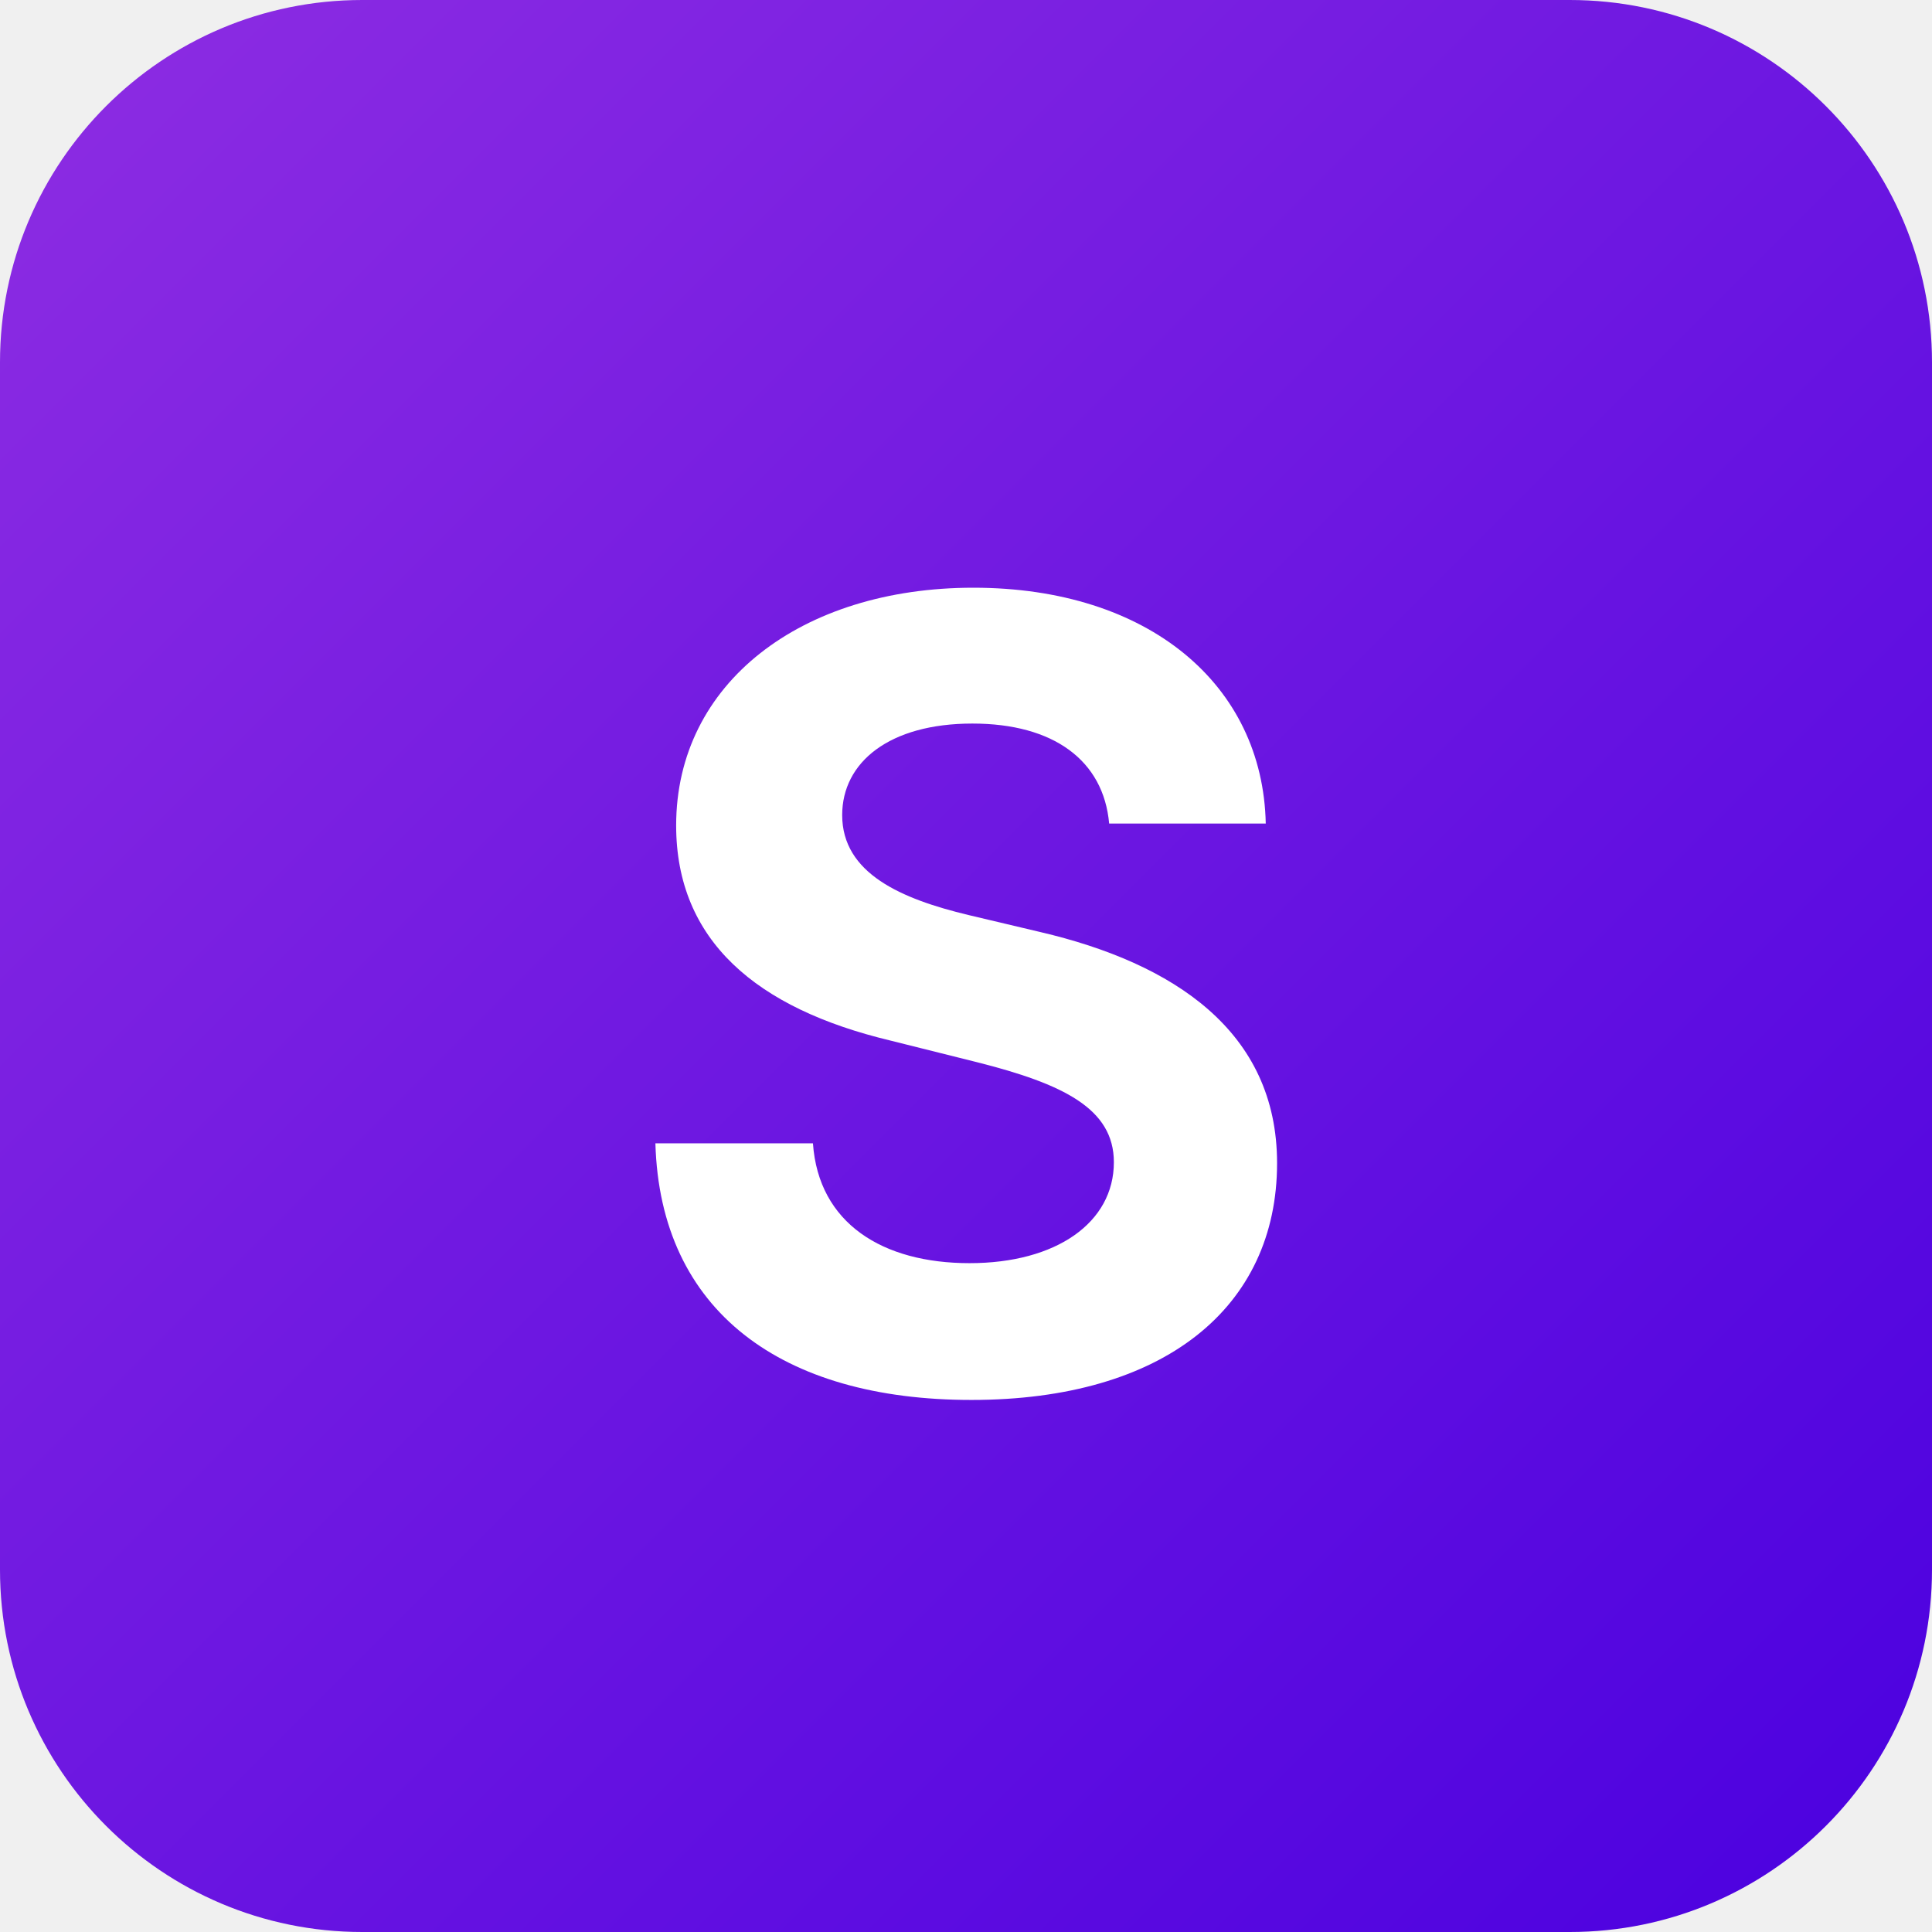
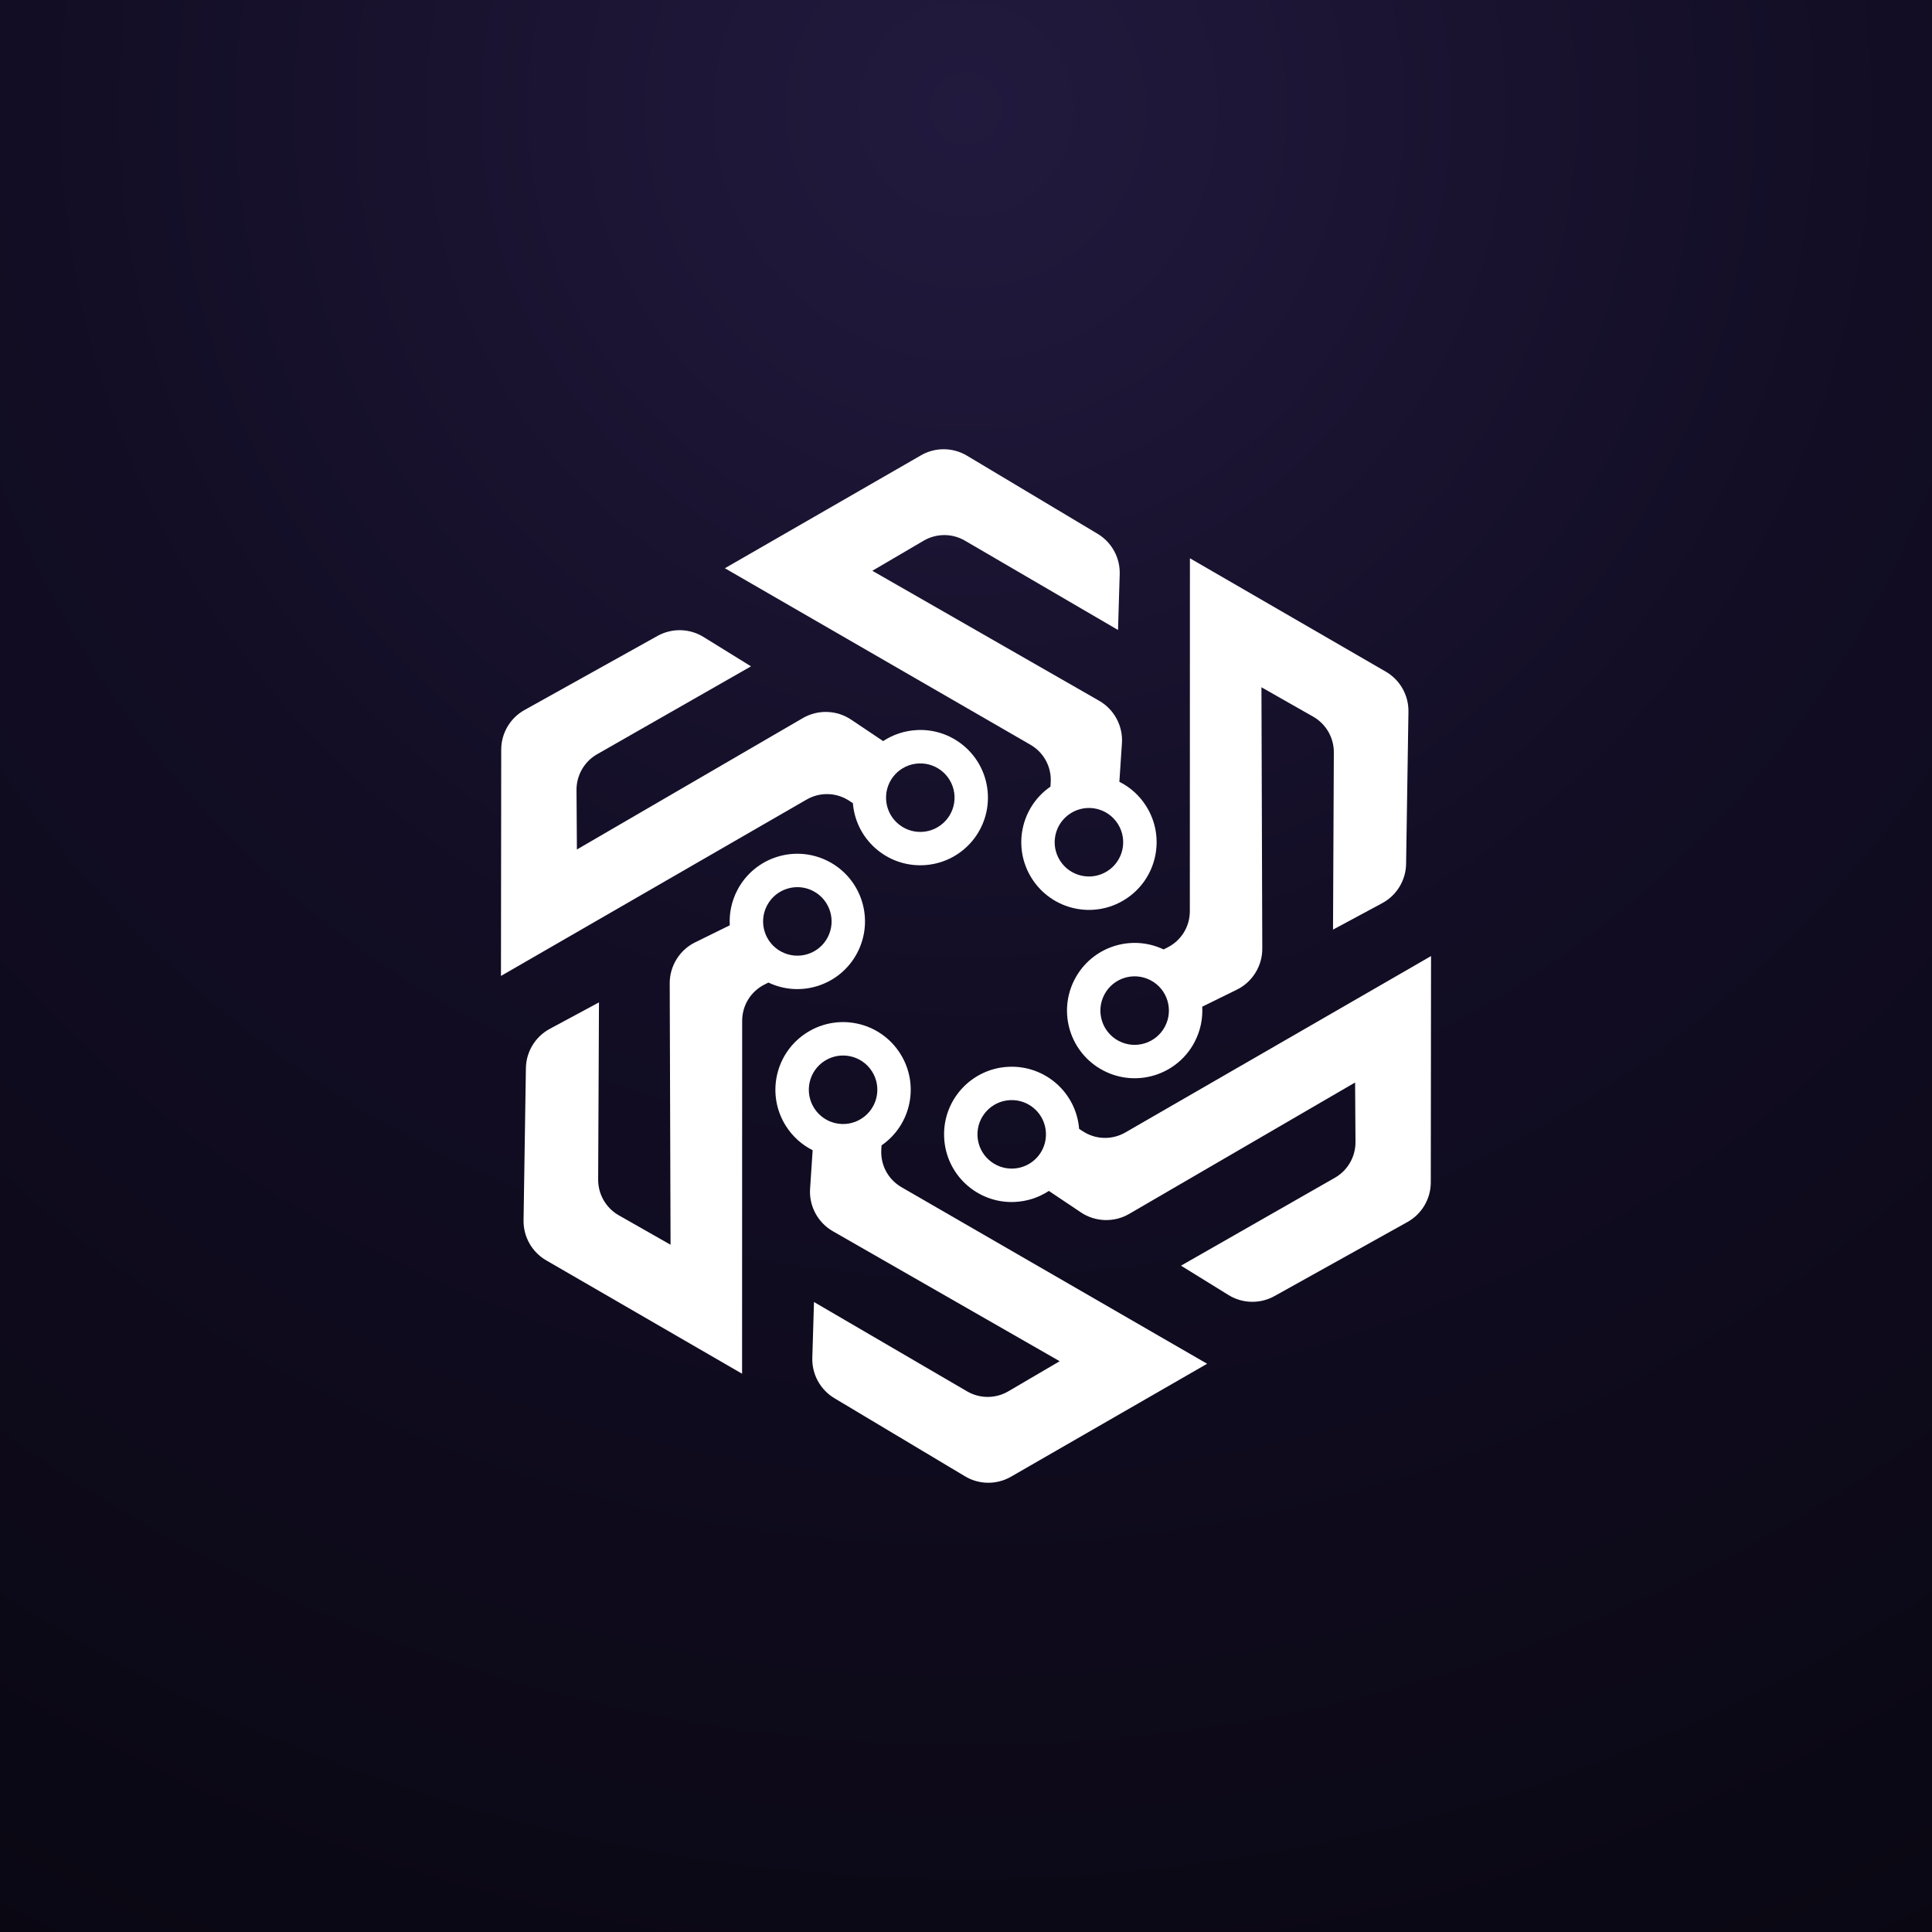
- <svg xmlns="http://www.w3.org/2000/svg" width="32" height="32" viewBox="0 0 32 32">
+ <svg xmlns="http://www.w3.org/2000/svg" viewBox="0 0 1000 1000">
  <defs>
-     <linearGradient id="grad" x1="0%" y1="0%" x2="100%" y2="100%">
-       <stop offset="0%" style="stop-color:#8E2DE2" />
-       <stop offset="100%" style="stop-color:#4A00E0" />
-     </linearGradient>
+     <radialGradient id="g" cx="50%" cy="6%" r="120%">
+       <stop offset="0" stop-color="#221a3e" />
+       <stop offset=".4" stop-color="#120d24" />
+       <stop offset="1" stop-color="#08060f" />
+     </radialGradient>
  </defs>
-   <rect width="32" height="32" rx="6" fill="url(#grad)" />
-   <text x="16" y="23" font-family="Inter, Arial, sans-serif" font-size="18" font-weight="700" fill="white" text-anchor="middle">S</text>
+   <rect width="1000" height="1000" fill="url(#g)" />
+   <g transform="translate(200,200) scale(.6)" fill="#fff">
+     <path d="M302.81,434.44c-5.12,9.75-7.18,20.23-6.59,30.45l-29.94,14.73c-13.35,6.56-21.92,20.41-21.87,35.31l.72,225.53-44.57-25.34c-11.09-6.29-17.97-18.12-17.88-30.9l.7-152.83-42.39,22.8c-12.51,6.7-20.43,19.72-20.65,33.9l-2.02,131.32c-.22,14.19,7.27,27.42,19.54,34.51l168.97,97.81.07-304.28c-.03-13.54,7.51-25.67,19.65-31.65l3.01-1.51c28.15,13.38,62.02,2.19,76.61-25.63,14.99-28.57,4-63.81-24.57-78.8-28.54-14.97-63.81-4-78.8,24.57ZM380.68,475.29c-7.58,14.46-25.44,20-39.9,12.41-14.46-7.58-20.01-25.41-12.43-39.87,7.58-14.46,25.43-20.05,39.88-12.47,14.46,7.58,20.03,25.46,12.45,39.92Z" />
+     <path d="M458.19,296.45c-11,.45-21.11,3.9-29.67,9.52l-27.72-18.57c-12.36-8.28-28.64-8.78-41.51-1.29l-194.95,113.39-.34-51.27c-.09-12.75,6.71-24.62,17.82-30.93l132.71-75.81-40.94-25.31c-12.05-7.49-27.29-7.83-39.69-.94l-114.73,63.91c-12.4,6.9-20.11,20-20.12,34.18l-.22,195.24,263.55-152.08c11.71-6.79,25.98-6.33,37.23,1.19l2.81,1.85c2.49,31.07,29.11,54.8,60.5,53.53,32.24-1.31,57.26-28.44,55.95-60.68-1.3-32.2-28.44-57.26-60.68-55.95ZM461.75,384.31c-16.31.66-30.04-12.04-30.7-28.35-.66-16.31,12-30.04,28.31-30.7,16.31-.66,30.08,12,30.74,28.31s-12.04,30.08-28.35,30.74Z" />
+     <path d="M655.38,362.01c-5.89-9.31-13.93-16.33-23.08-20.93l2.22-33.29c1-14.84-6.71-29.19-19.64-36.59l-195.68-112.14,44.23-25.93c10.99-6.46,24.68-6.5,35.7-.03l132.01,77.03,1.45-48.11c.46-14.18-6.86-27.55-19.03-34.84l-112.71-67.41c-12.17-7.29-27.38-7.42-39.66-.33l-169.19,97.43,263.48,152.2c11.74,6.74,18.47,19.34,17.58,32.84l-.2,3.36c-25.66,17.69-32.91,52.62-16.11,79.16,17.25,27.26,53.26,35.37,80.52,18.12,27.23-17.23,35.37-53.26,18.12-80.52ZM581.07,409.02c-8.73-13.79-4.59-32.03,9.2-40.76,13.79-8.73,32.01-4.63,40.74,9.17,8.73,13.79,4.65,32.05-9.15,40.77-13.79,8.73-32.07,4.62-40.79-9.18Z" />
+     <path d="M697.19,565.56c5.12-9.75,7.18-20.23,6.59-30.45l29.94-14.73c13.35-6.56,21.92-20.41,21.87-35.31l-.72-225.53,44.57,25.34c11.09,6.29,17.97,18.12,17.88,30.9l-.7,152.83,42.39-22.8c12.51-6.7,20.43-19.72,20.65-33.9l2.02-131.32c.22-14.19-7.27-27.42-19.54-34.51l-168.97-97.81-.07,304.28c.03,13.54-7.51,25.67-19.65,31.65l-3.01,1.51c-28.15-13.38-62.02-2.19-76.61,25.63-14.99,28.57-4,63.81,24.57,78.8,28.54,14.97,63.81,4,78.8-24.57ZM619.32,524.72c7.58-14.46,25.44-20,39.9-12.41,14.46,7.58,20.01,25.41,12.43,39.87-7.58,14.46-25.43,20.05-39.88,12.47-14.46-7.58-20.03-25.46-12.45-39.92Z" />
+     <path d="M541.81,703.55c11-.45,21.11-3.9,29.67-9.52l27.72,18.57c12.36,8.28,28.64,8.78,41.51,1.29l194.95-113.39.34,51.27c.09,12.75-6.71,24.62-17.82,30.93l-132.71,75.81,40.94,25.31c12.05,7.49,27.29,7.83,39.69.94l114.73-63.91c12.4-6.9,20.11-20,20.12-34.18l.22-195.24-263.55,152.08c-11.71,6.79-25.98,6.33-37.23-1.19l-2.81-1.85c-2.49-31.07-29.11-54.8-60.5-53.53-32.24,1.31-57.26,28.44-55.95,60.68,1.3,32.2,28.44,57.26,60.68,55.95ZM538.26,615.7c16.31-.66,30.04,12.04,30.7,28.35.66,16.31-12,30.04-28.31,30.7-16.31.66-30.08-12-30.74-28.31-.66-16.31,12.04-30.08,28.35-30.74Z" />
+     <path d="M344.63,637.99c5.89,9.31,13.93,16.33,23.08,20.93l-2.22,33.29c-1,14.84,6.71,29.19,19.64,36.59l195.68,112.14-44.23,25.93c-10.99,6.46-24.68,6.5-35.7.03l-132.01-77.03-1.45,48.11c-.46,14.18,6.86,27.55,19.03,34.84l112.71,67.41c12.17,7.29,27.38,7.42,39.66.33l169.19-97.43-263.48-152.2c-11.74-6.74-18.47-19.34-17.58-32.84l.2-3.36c25.66-17.69,32.91-52.62,16.11-79.16-17.25-27.26-53.26-35.37-80.52-18.12-27.23,17.23-35.37,53.26-18.12,80.52ZM418.94,590.98c8.73,13.79,4.59,32.03-9.2,40.76-13.79,8.73-32.01,4.63-40.74-9.17s-4.65-32.05,9.15-40.77c13.79-8.73,32.07-4.62,40.79,9.18Z" />
+   </g>
</svg>
